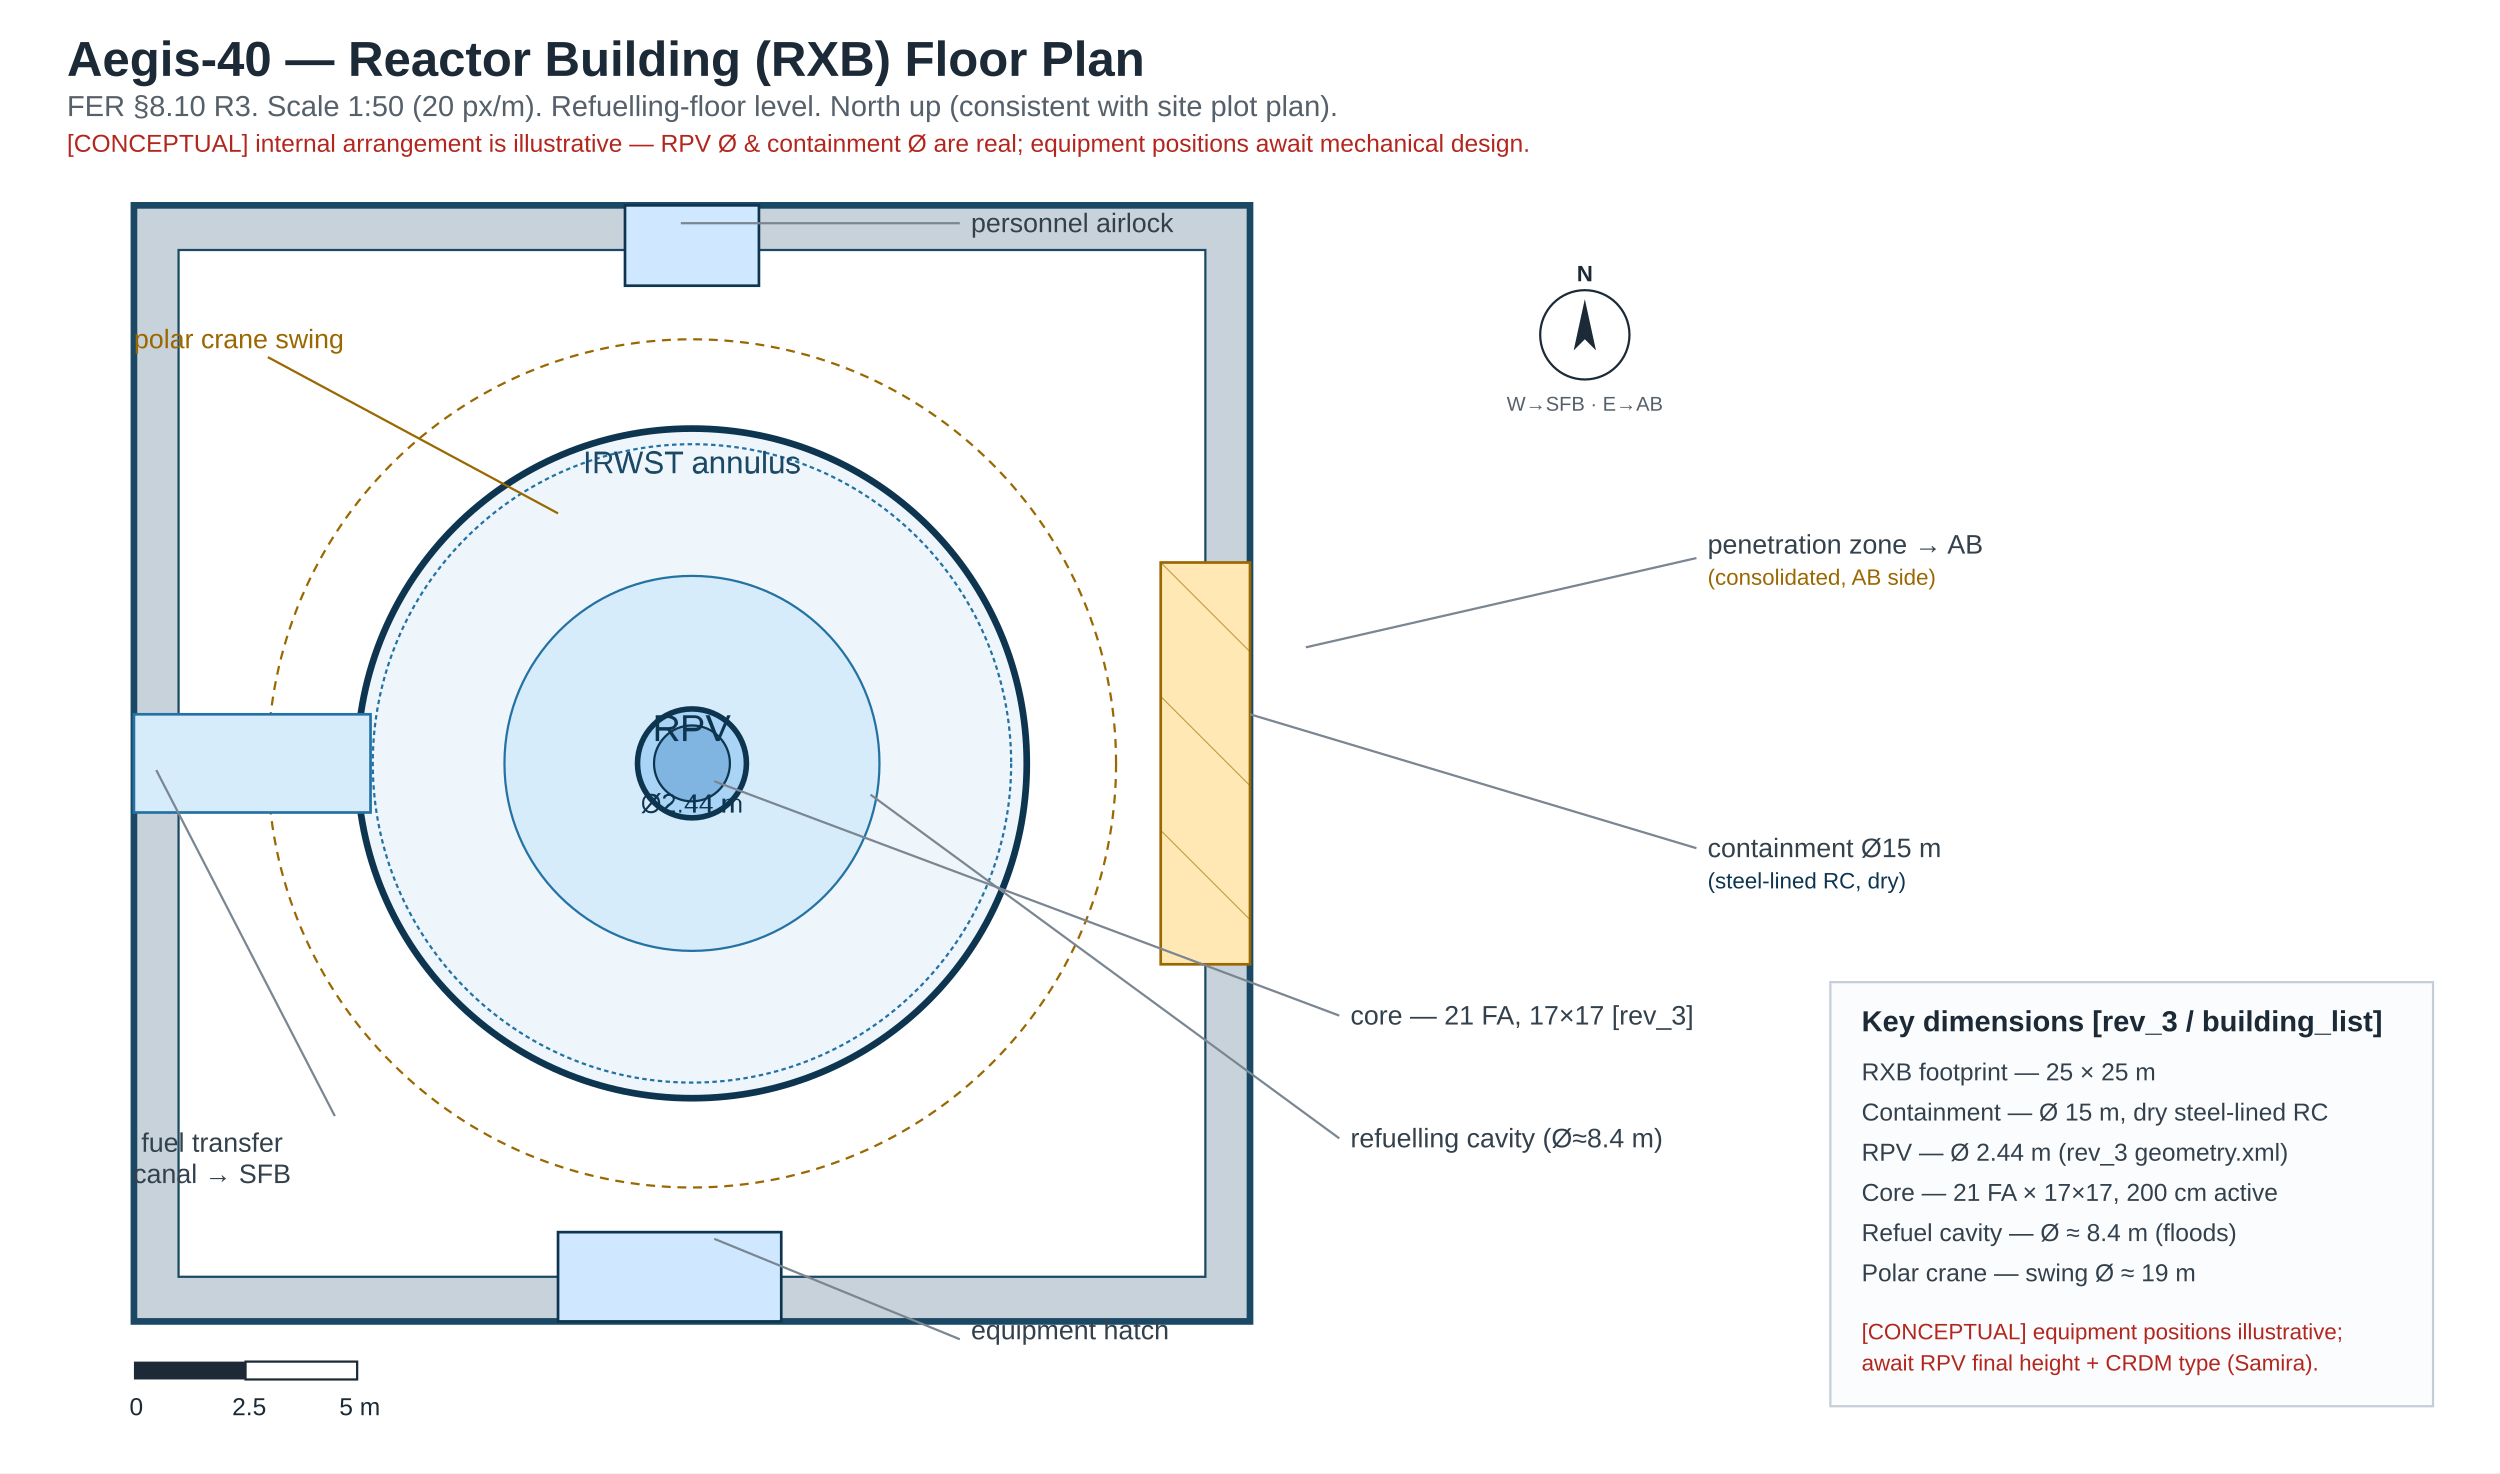
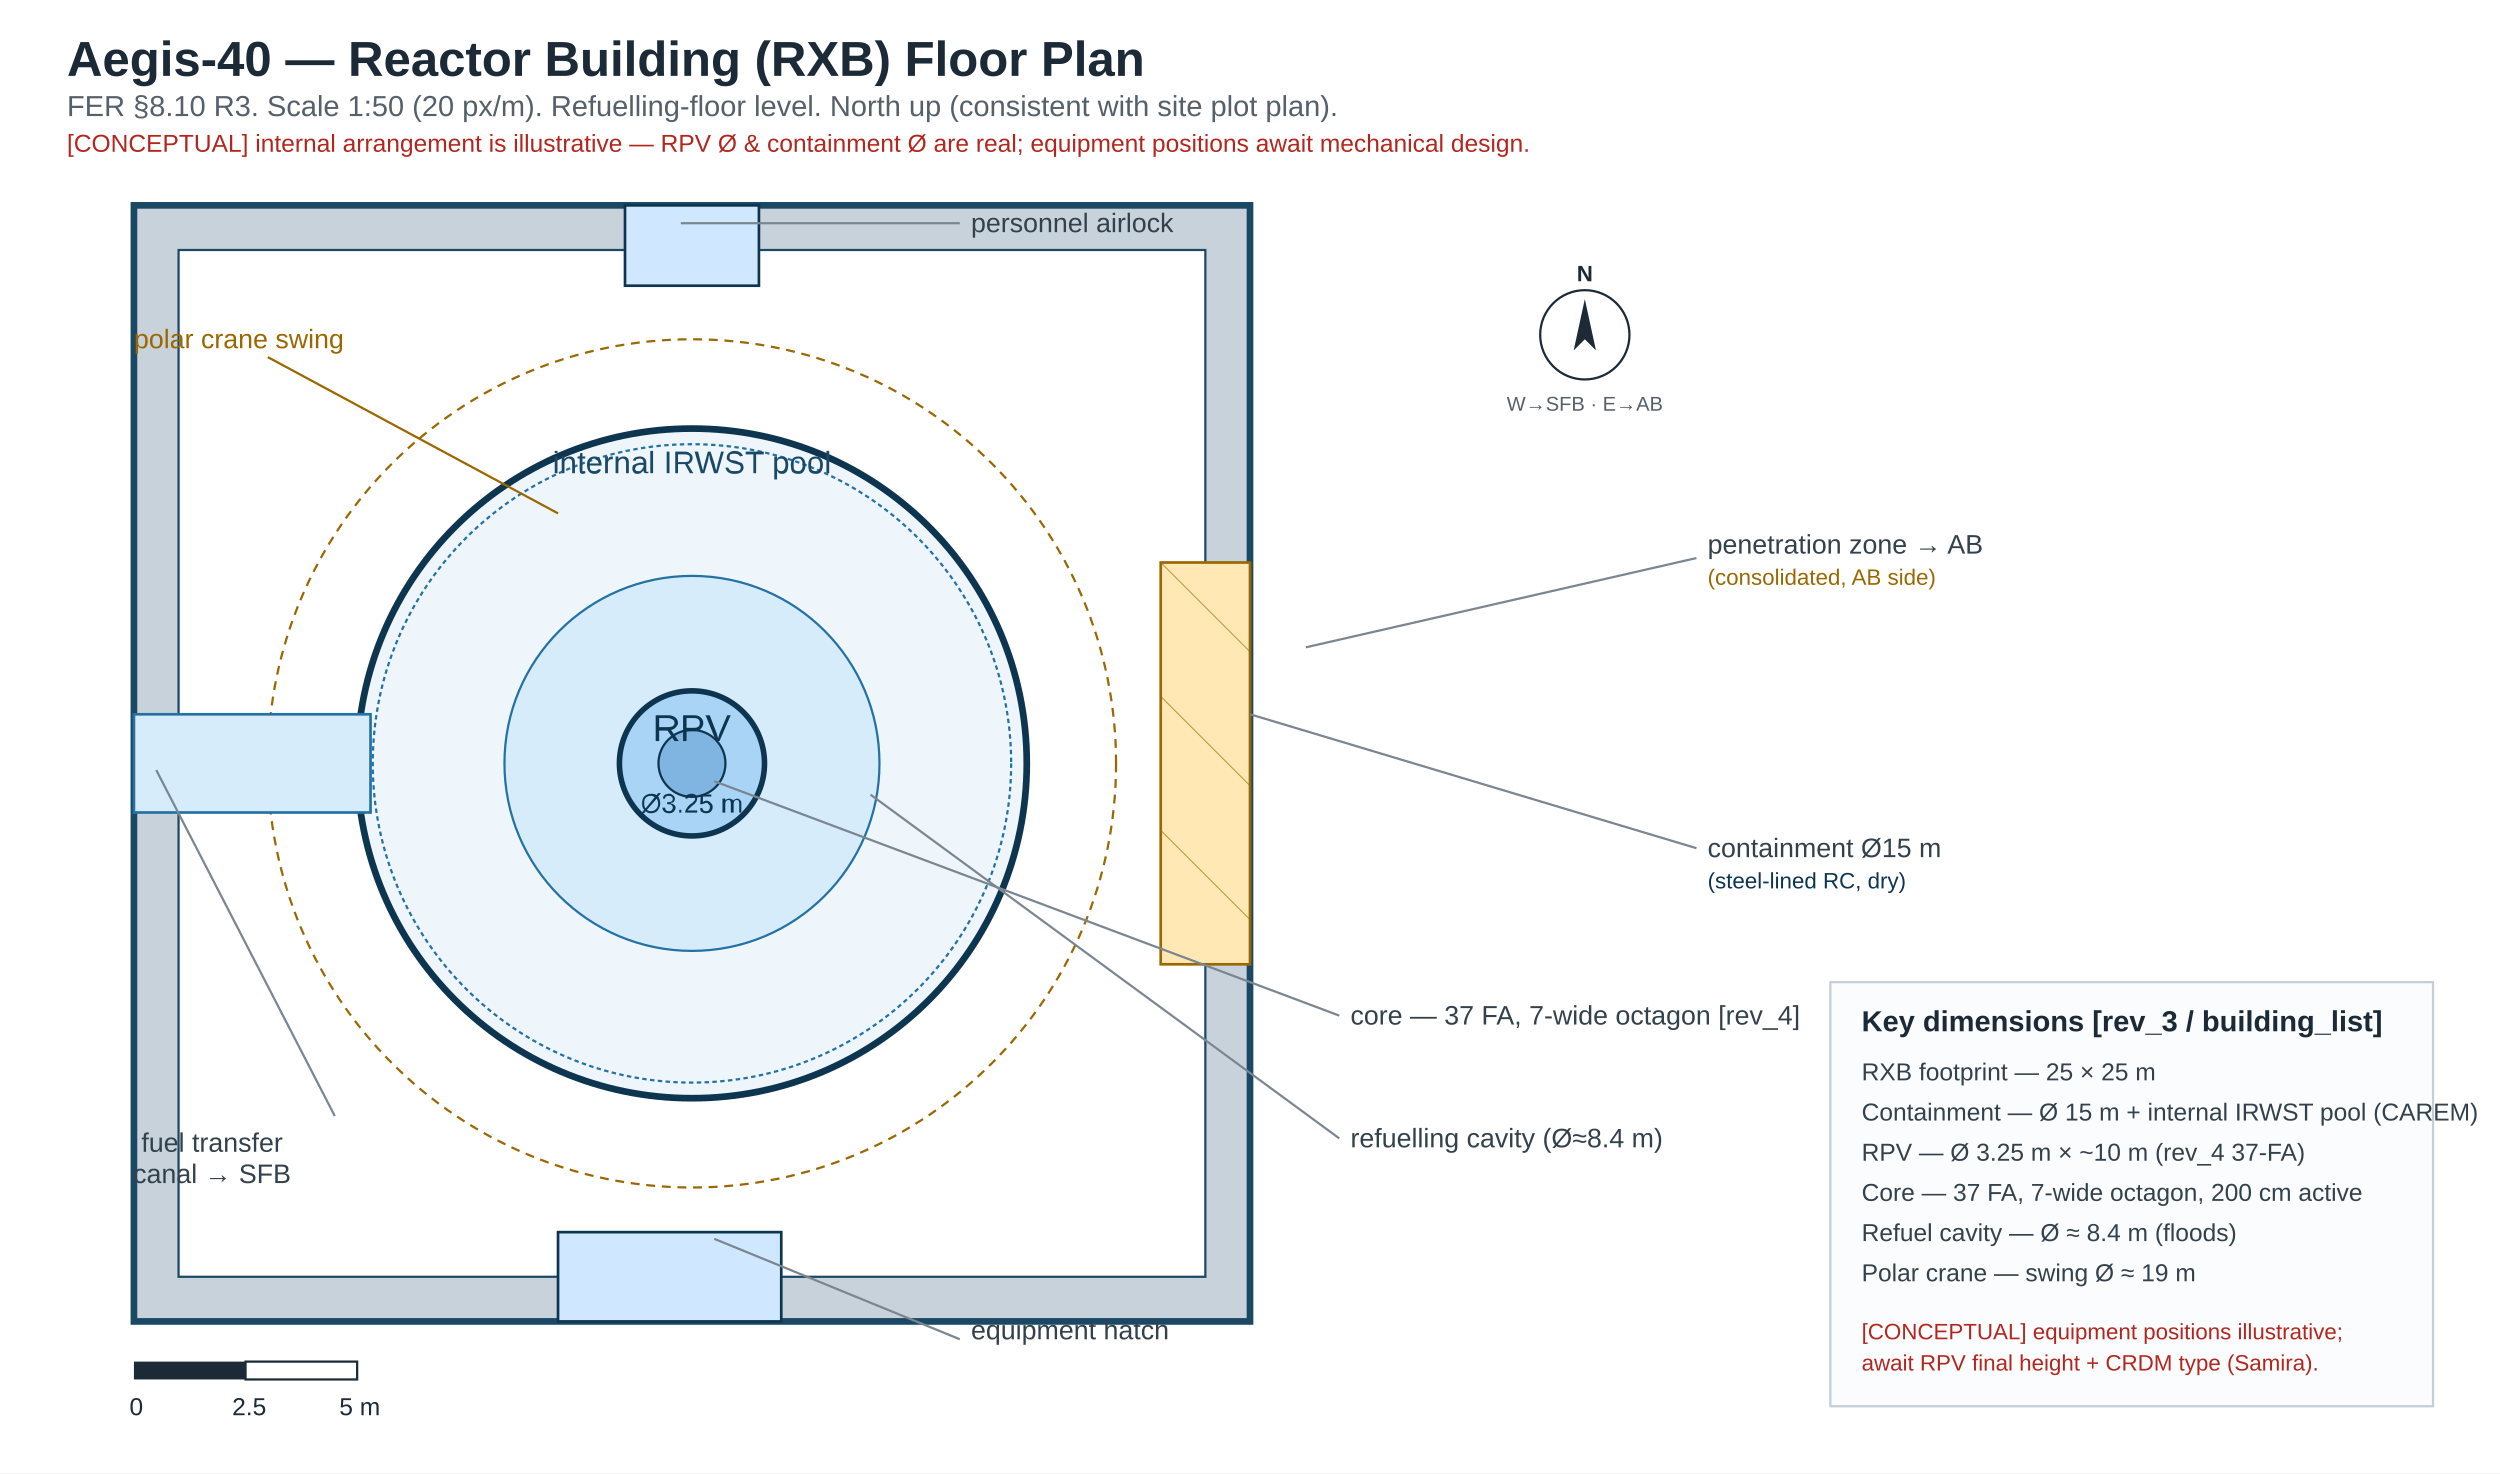
<svg xmlns="http://www.w3.org/2000/svg" width="1120" height="660" viewBox="0 0 1120 660" font-family="Arial, Helvetica, sans-serif">
  <rect width="1120" height="660" fill="white" />
  <text x="30" y="34" font-size="22" font-weight="bold" fill="#1b2a36">Aegis-40 — Reactor Building (RXB) Floor Plan</text>
  <text x="30" y="52" font-size="13" fill="#55606a">FER §8.10 R3. Scale 1:50 (20 px/m). Refuelling-floor level. North up (consistent with site plot plan).</text>
  <text x="30" y="68" font-size="11" fill="#b3261e">[CONCEPTUAL] internal arrangement is illustrative — RPV Ø &amp; containment Ø are real; equipment positions await mechanical design.</text>
  <g transform="translate(60,92) scale(20)">
    <rect x="0" y="0" width="25" height="25" fill="#c8d2da" stroke="#1b4965" stroke-width="3" vector-effect="non-scaling-stroke" />
    <rect x="1" y="1" width="23" height="23" fill="white" stroke="#1b4965" stroke-width="1" vector-effect="non-scaling-stroke" />
    <circle cx="12.5" cy="12.5" r="9.5" fill="none" stroke="#9a6700" stroke-width="1" stroke-dasharray="4 3" vector-effect="non-scaling-stroke" />
    <circle cx="12.5" cy="12.5" r="7.5" fill="#eef6fb" stroke="#0d3550" stroke-width="3" vector-effect="non-scaling-stroke" />
    <circle cx="12.5" cy="12.5" r="7.15" fill="none" stroke="#2471a3" stroke-width="1" stroke-dasharray="2 1.5" vector-effect="non-scaling-stroke" />
    <circle cx="12.5" cy="12.5" r="4.2" fill="#d6ecfb" stroke="#2471a3" stroke-width="1" vector-effect="non-scaling-stroke" />
-     <circle cx="12.5" cy="12.5" r="1.22" fill="#aad4f5" stroke="#0d3550" stroke-width="2.5" vector-effect="non-scaling-stroke" />
-     <circle cx="12.5" cy="12.5" r="0.85" fill="#7fb5e0" stroke="#0d3550" stroke-width="1" vector-effect="non-scaling-stroke" />
+     <circle cx="12.5" cy="12.5" r="1.625" fill="#aad4f5" stroke="#0d3550" stroke-width="2.5" vector-effect="non-scaling-stroke" />
+     <circle cx="12.5" cy="12.5" r="0.75" fill="#7fb5e0" stroke="#0d3550" stroke-width="1" vector-effect="non-scaling-stroke" />
    <rect x="0" y="11.4" width="5.3" height="2.2" fill="#d6ecfb" stroke="#2471a3" stroke-width="1.2" vector-effect="non-scaling-stroke" />
    <rect x="23" y="8" width="2" height="9" fill="#ffe8b3" stroke="#9a6700" stroke-width="1.2" vector-effect="non-scaling-stroke" />
    <path d="M23,8 L25,10 M23,11 L25,13 M23,14 L25,16" stroke="#9a6700" stroke-width="0.5" vector-effect="non-scaling-stroke" opacity="0.6" />
    <rect x="9.5" y="23" width="5" height="2" fill="#cfe8ff" stroke="#0d3550" stroke-width="1.2" vector-effect="non-scaling-stroke" />
    <rect x="11" y="0" width="3" height="1.8" fill="#cfe8ff" stroke="#0d3550" stroke-width="1.2" vector-effect="non-scaling-stroke" />
-     <text x="12.5" y="6.0" font-size="0.7" fill="#1b4965" text-anchor="middle">IRWST annulus</text>
+     <text x="12.5" y="6.0" font-size="0.7" fill="#1b4965" text-anchor="middle">internal IRWST pool</text>
    <g font-size="0.85" fill="#0d3550" text-anchor="middle">
      <text x="12.5" y="12.0">RPV</text>
-       <text x="12.5" y="13.6" font-size="0.6">Ø2.44 m</text>
+       <text x="12.5" y="13.6" font-size="0.6">Ø3.25 m</text>
    </g>
  </g>
  <g font-size="12" fill="#33414d">
    <line x1="600" y1="455" x2="320" y2="350" stroke="#7a8691" stroke-width="1" />
-     <text x="605" y="459">core — 21 FA, 17×17 [rev_3]</text>
+     <text x="605" y="459">core — 37 FA, 7-wide octagon [rev_4]</text>
    <line x1="600" y1="510" x2="390" y2="356" stroke="#7a8691" stroke-width="1" />
    <text x="605" y="514">refuelling cavity (Ø≈8.4 m)</text>
    <line x1="150" y1="500" x2="70" y2="345" stroke="#7a8691" stroke-width="1" />
    <text x="95" y="516" text-anchor="middle">fuel transfer</text>
    <text x="95" y="530" text-anchor="middle">canal → SFB</text>
    <line x1="760" y1="250" x2="585" y2="290" stroke="#7a8691" stroke-width="1" />
    <text x="765" y="248">penetration zone → AB</text>
    <text x="765" y="262" font-size="10" fill="#9a6700">(consolidated, AB side)</text>
    <line x1="430" y1="600" x2="320" y2="555" stroke="#7a8691" stroke-width="1" />
    <text x="435" y="600">equipment hatch</text>
    <line x1="430" y1="100" x2="305" y2="100" stroke="#7a8691" stroke-width="1" />
    <text x="435" y="104">personnel airlock</text>
    <line x1="120" y1="160" x2="250" y2="230" stroke="#9a6700" stroke-width="1" />
    <text x="60" y="156" fill="#9a6700">polar crane swing</text>
    <line x1="760" y1="380" x2="560" y2="320" stroke="#7a8691" stroke-width="1" />
    <text x="765" y="384">containment Ø15 m</text>
    <text x="765" y="398" font-size="10" fill="#0d3550">(steel-lined RC, dry)</text>
  </g>
  <g transform="translate(710,150)">
    <circle r="20" fill="white" stroke="#1b2a36" stroke-width="1" />
    <path d="M0,-16 L5,7 L0,2 L-5,7 Z" fill="#1b2a36" />
    <text x="0" y="-24" font-size="10" font-weight="bold" text-anchor="middle" fill="#1b2a36">N</text>
    <text x="0" y="34" font-size="9" text-anchor="middle" fill="#55606a">W→SFB · E→AB</text>
  </g>
  <g transform="translate(60,610)">
    <rect x="0" y="0" width="50" height="8" fill="#1b2a36" />
    <rect x="50" y="0" width="50" height="8" fill="white" stroke="#1b2a36" stroke-width="1" />
    <text x="-2" y="24" font-size="11" fill="#1b2a36">0</text>
    <text x="44" y="24" font-size="11" fill="#1b2a36">2.5</text>
    <text x="92" y="24" font-size="11" fill="#1b2a36">5 m</text>
  </g>
  <g transform="translate(820,440)">
    <rect x="0" y="0" width="270" height="190" fill="#fbfcfd" stroke="#c5ced6" stroke-width="1" />
    <text x="14" y="22" font-size="13" font-weight="bold" fill="#1b2a36">Key dimensions [rev_3 / building_list]</text>
    <g font-size="11" fill="#33414d">
      <text x="14" y="44">RXB footprint — 25 × 25 m</text>
-       <text x="14" y="62">Containment — Ø 15 m, dry steel-lined RC</text>
-       <text x="14" y="80">RPV — Ø 2.44 m (rev_3 geometry.xml)</text>
-       <text x="14" y="98">Core — 21 FA × 17×17, 200 cm active</text>
+       <text x="14" y="62">Containment — Ø 15 m + internal IRWST pool (CAREM)</text>
+       <text x="14" y="80">RPV — Ø 3.25 m × ~10 m (rev_4 37-FA)</text>
+       <text x="14" y="98">Core — 37 FA, 7-wide octagon, 200 cm active</text>
      <text x="14" y="116">Refuel cavity — Ø ≈ 8.4 m (floods)</text>
      <text x="14" y="134">Polar crane — swing Ø ≈ 19 m</text>
    </g>
    <text x="14" y="160" font-size="10" fill="#b3261e">[CONCEPTUAL] equipment positions illustrative;</text>
    <text x="14" y="174" font-size="10" fill="#b3261e">await RPV final height + CRDM type (Samira).</text>
  </g>
</svg>
